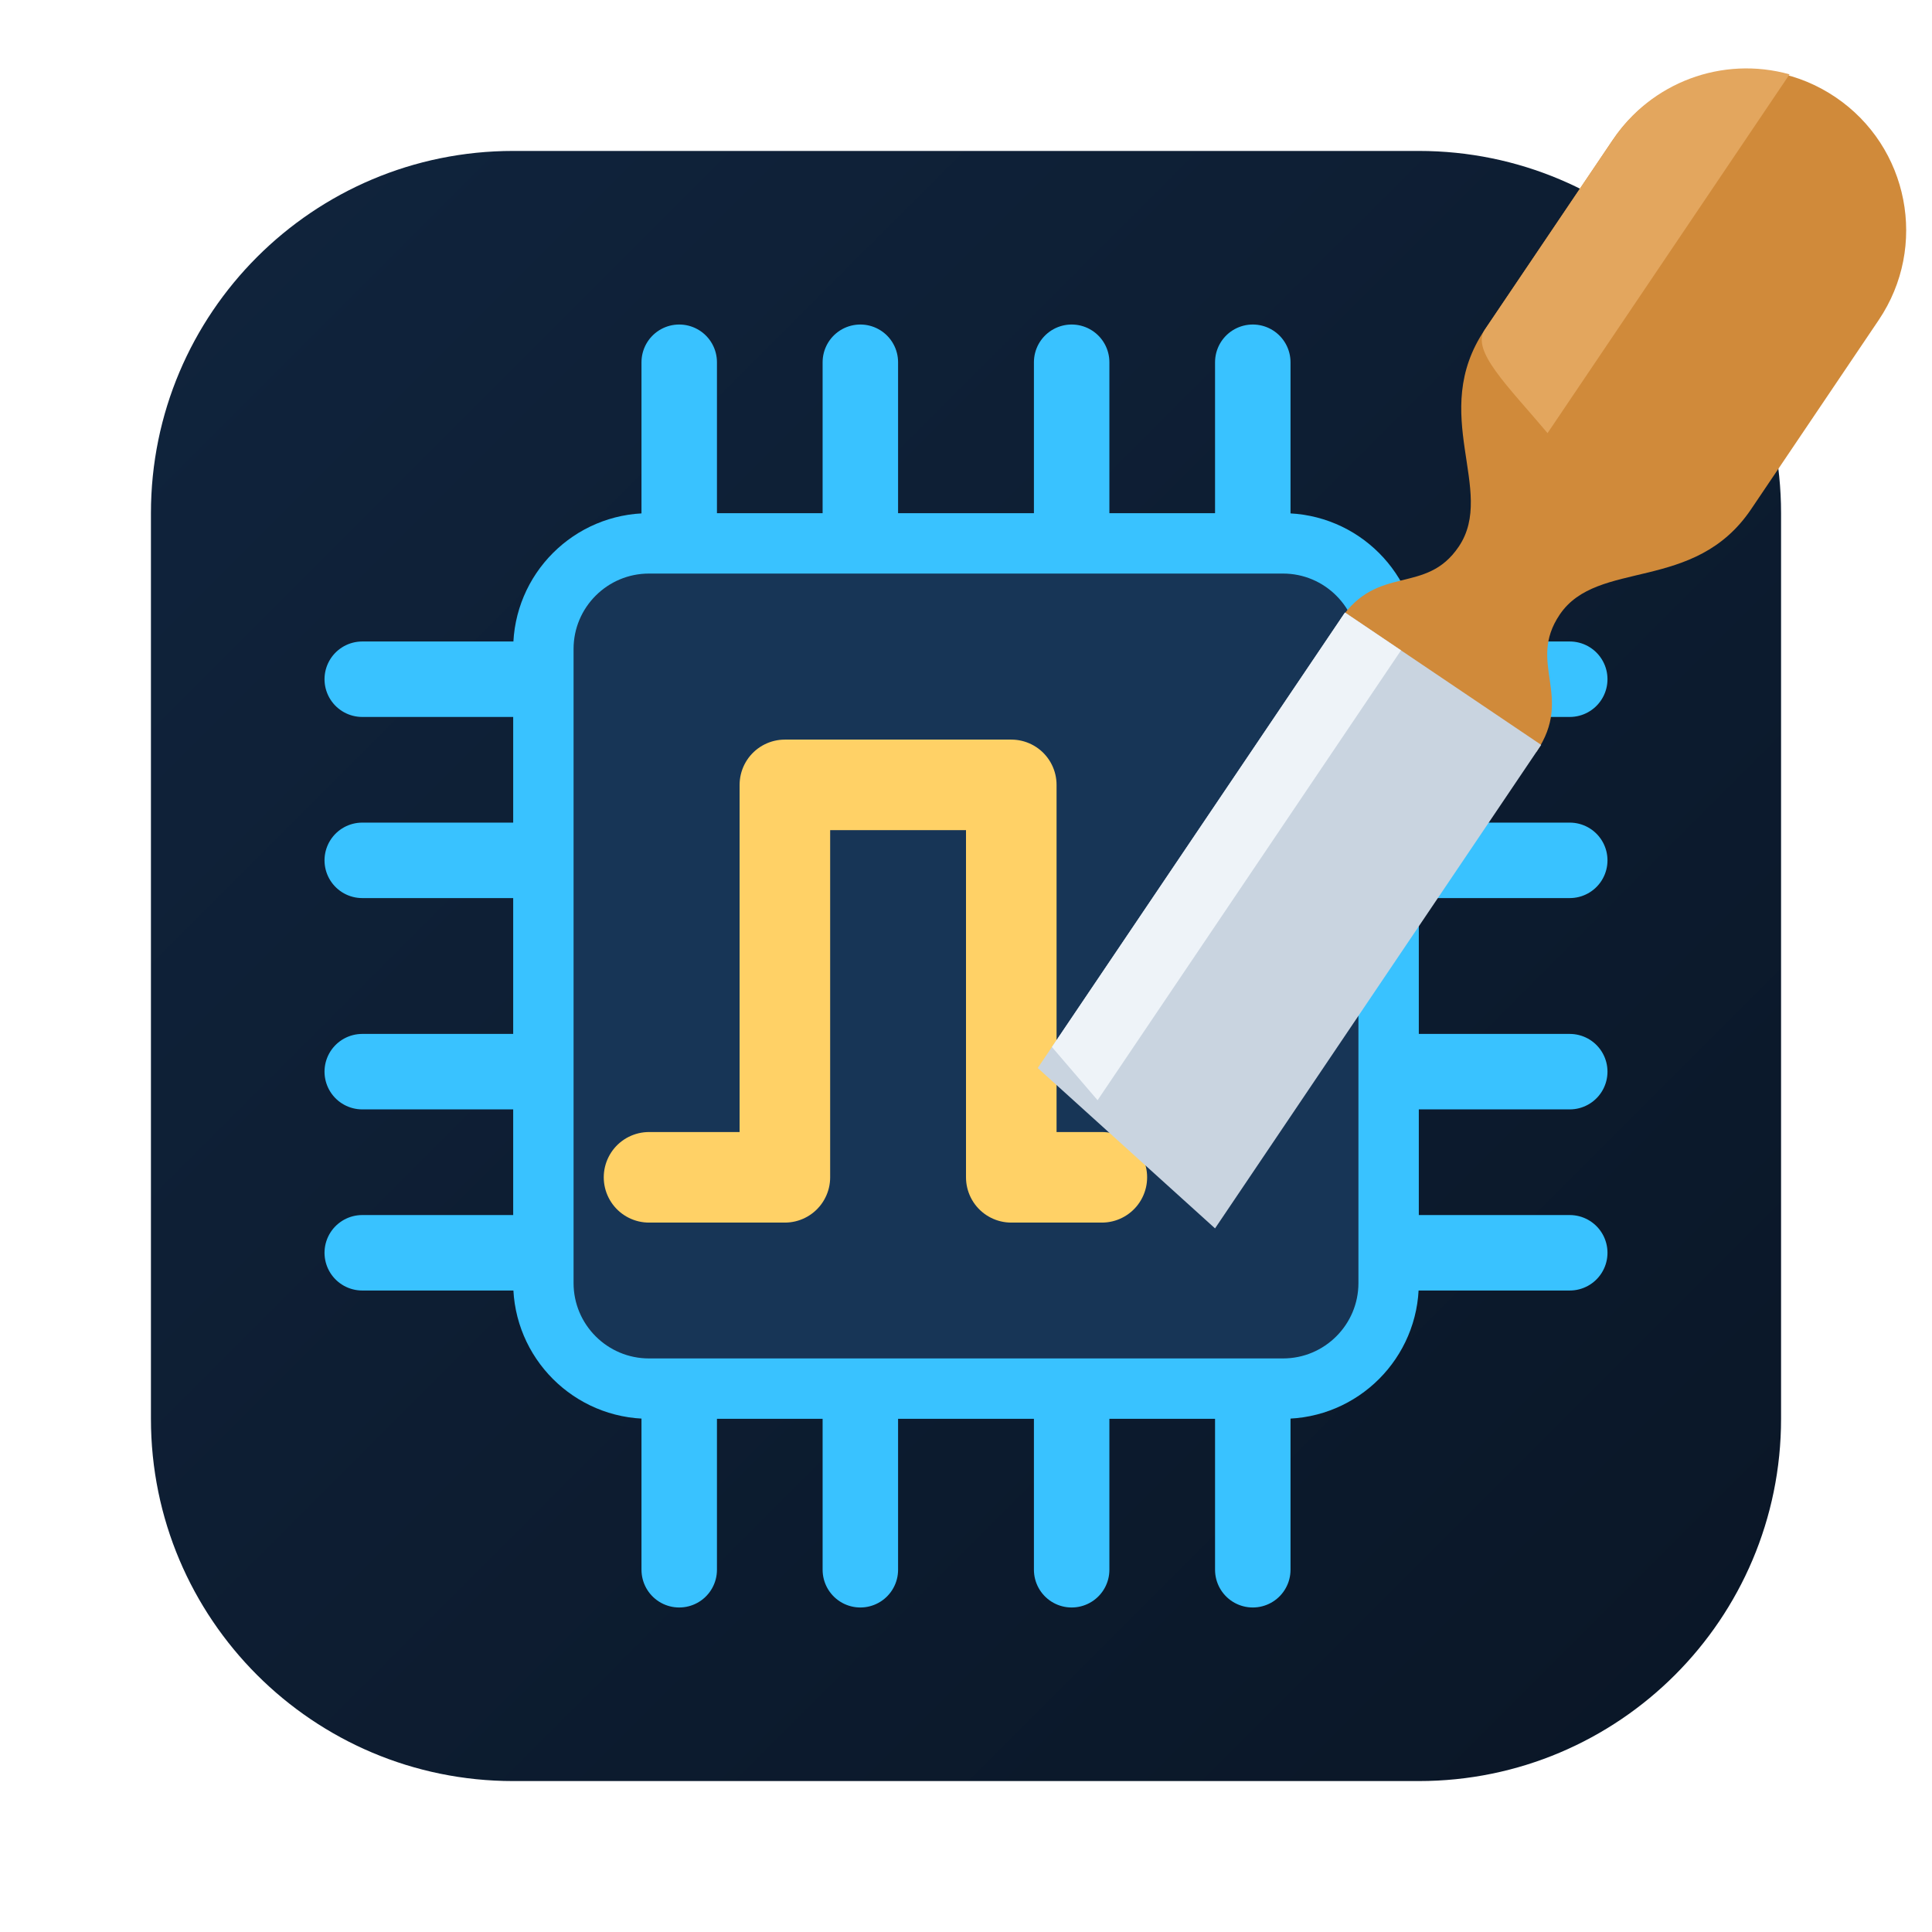
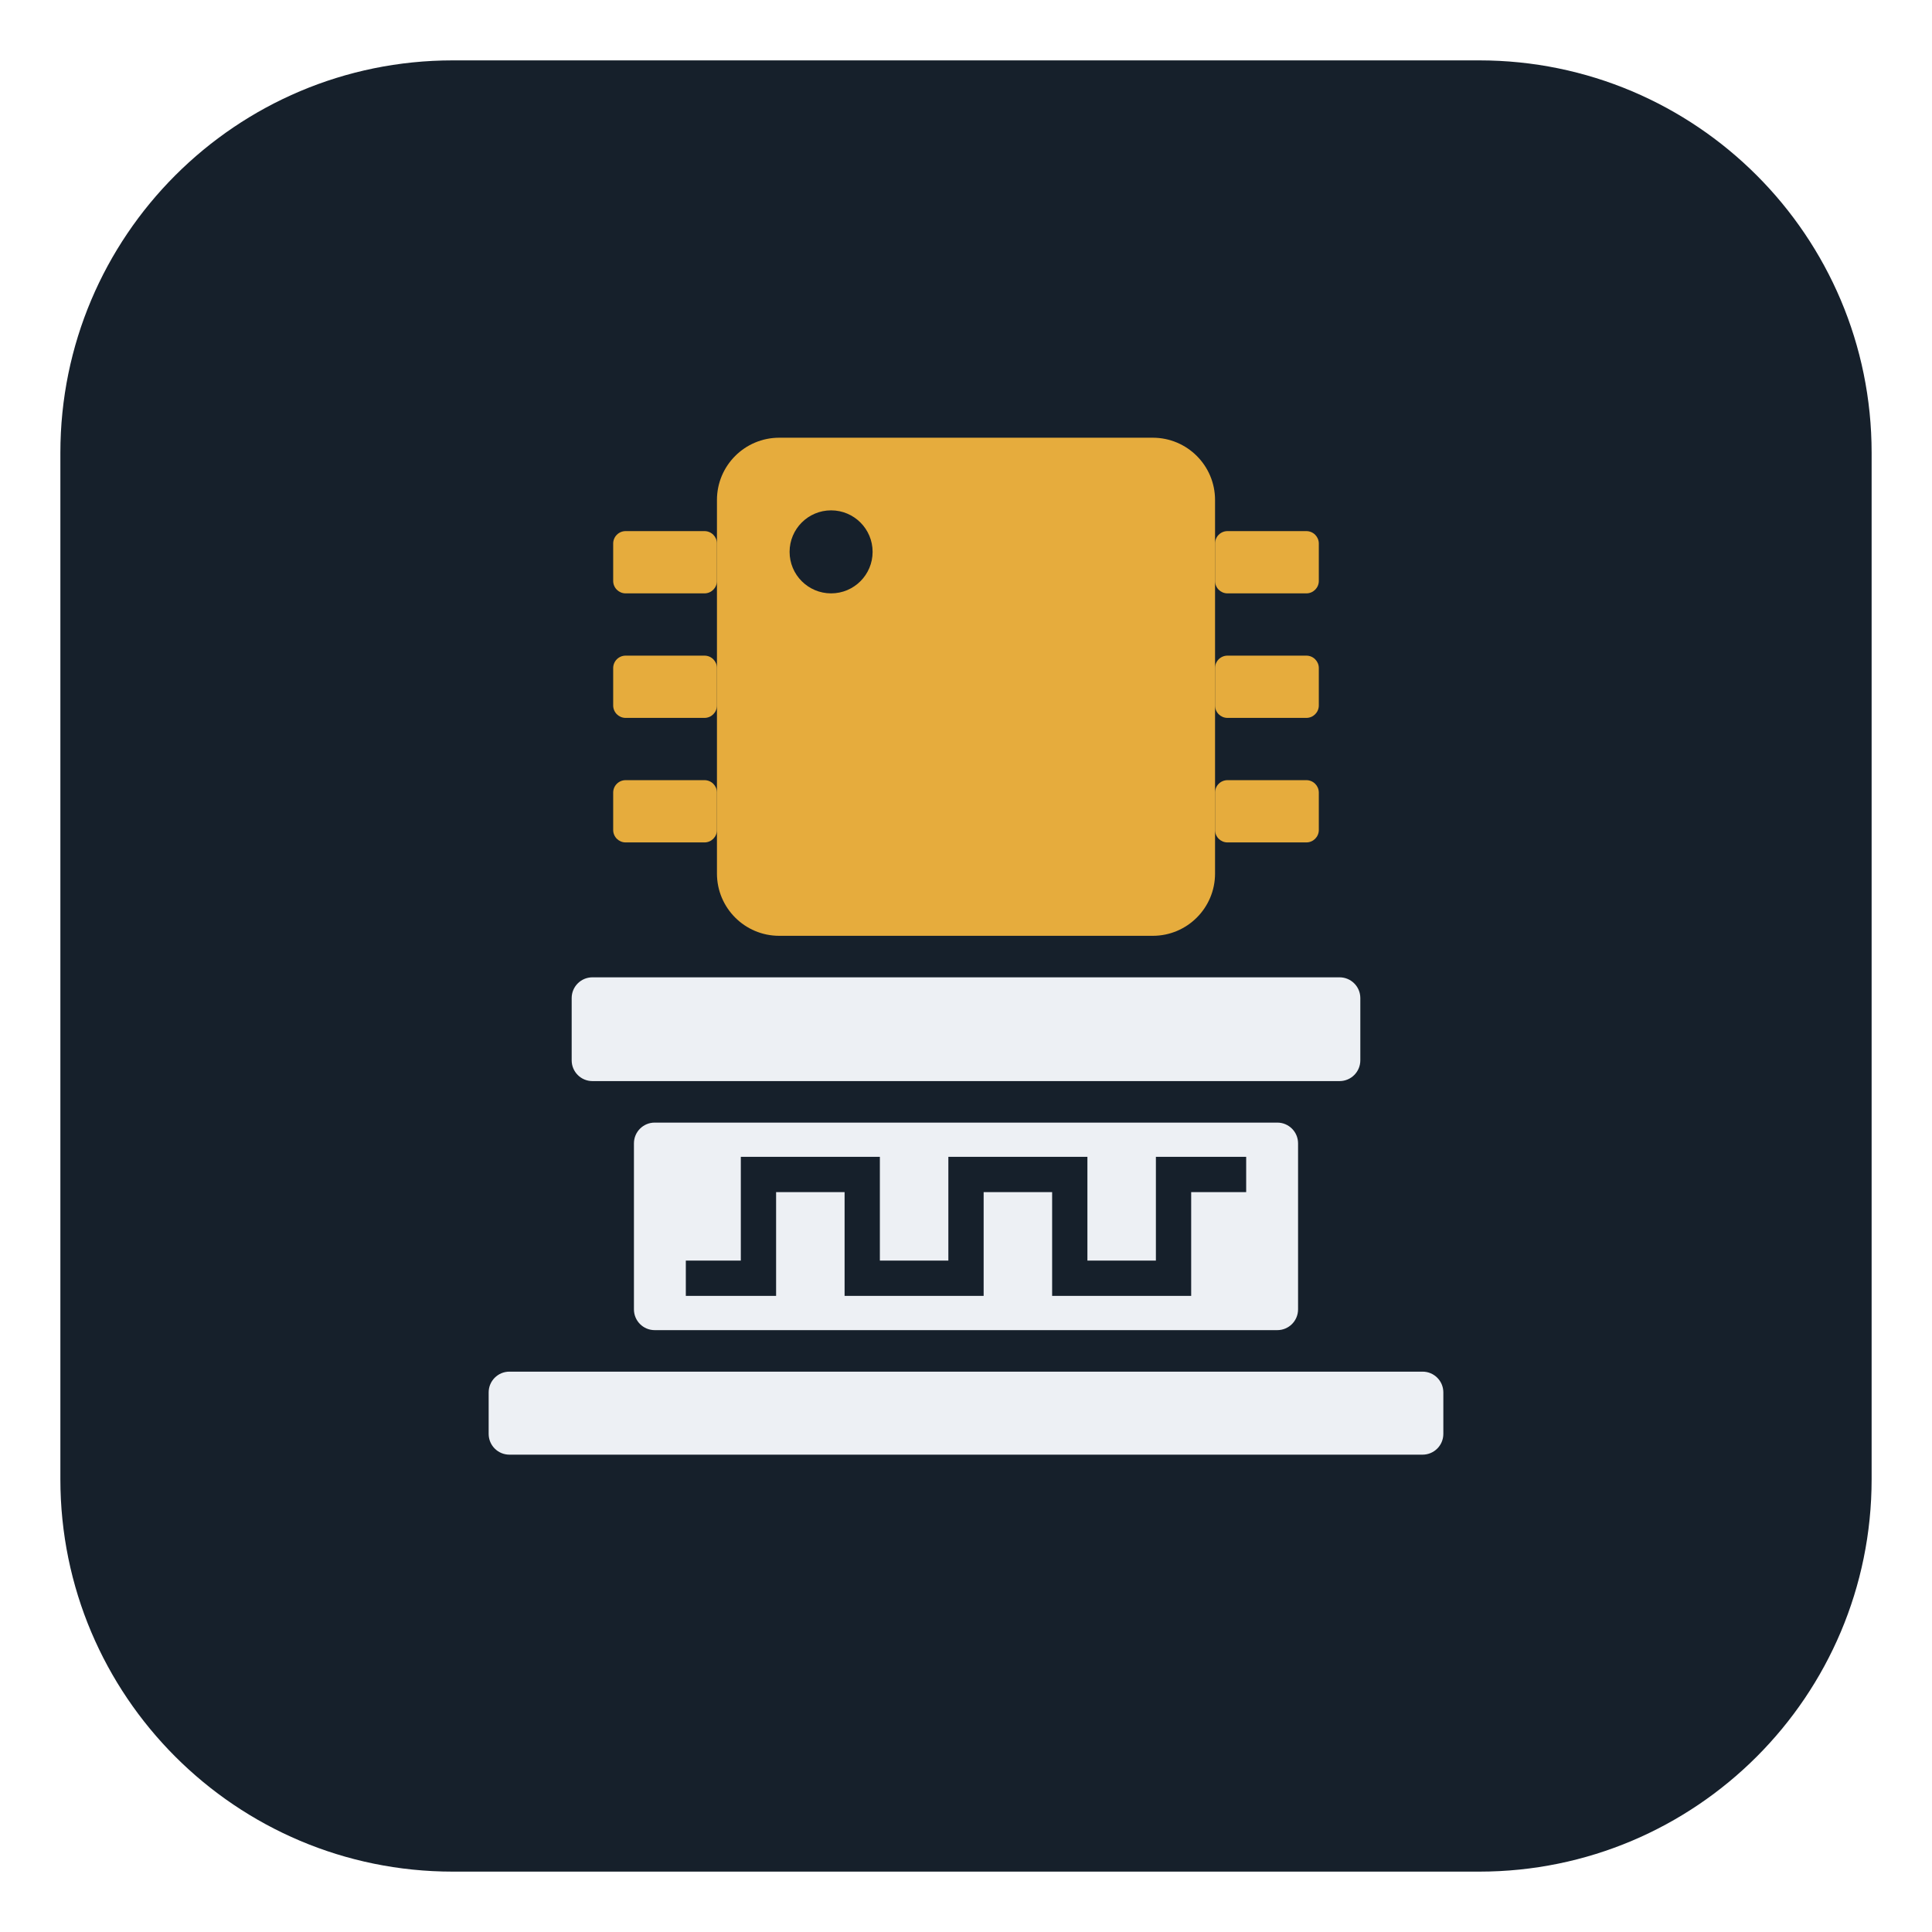
- <svg xmlns="http://www.w3.org/2000/svg" width="128" height="128" viewBox="0 0 128 128">
-   <defs>
-     <linearGradient id="bg" x1="0" y1="0" x2="1" y2="1">
-       <stop offset="0" stop-color="#10243d" />
-       <stop offset="1" stop-color="#0a1626" />
-     </linearGradient>
-   </defs>
-   <rect x="10" y="10" width="108" height="108" rx="24" fill="url(#bg)" />
-   <path stroke="#39c2ff" stroke-width="5" stroke-linecap="round" d="M45 24v12M57 24v12M71 24v12M83 24v12M45 92v12M57 92v12M71 92v12M83 92v12M24 45h12M24 57h12M24 71h12M24 83h12M92 45h12M92 57h12M92 71h12M92 83h12" />
-   <rect x="36" y="36" width="56" height="56" rx="7" fill="#173556" stroke="#39c2ff" stroke-width="4" />
-   <path d="M43 78h9V52h15v26h6" fill="none" stroke="#ffd166" stroke-width="6" stroke-linejoin="round" stroke-linecap="round" />
-   <g transform="translate(74,77) rotate(-56) scale(1.12)">
-     <path d="M34,-7 C38,-7 38,-3.6 41.5,-3.6 C45.5,-3.6 47,-9.5 53,-9.5 H66.5 A9.5,9.5 0 0 1 66.5,9.5 H53 C47,9.5 45.5,3.6 41.5,3.6 C38,3.6 38,7 34,7 Z" fill="#d08a3a" />
-     <path d="M53,-9.5 H66.5 A9.5,9.5 0 0 1 75.6,-3 H50 C51,-6.5 51.5,-9.5 53,-9.5 Z" fill="#e3a65e" />
-     <polygon points="2,-7 34.5,-7 34.5,7 0,7" fill="#c9d4e0" />
-     <polygon points="3.5,-7 34.5,-7 34.5,-3 2.4,-3" fill="#eef3f8" />
+ <svg xmlns="http://www.w3.org/2000/svg" width="128" height="128" viewBox="0 0 128 128" role="img">
+   <rect x="4" y="4" width="120" height="120" rx="26" fill="#16202b" />
+   <g transform="translate(20 18) scale(1.375)">
+     <g fill="#e6ac3d">
+       <rect x="15" y="12.5" width="5" height="3" rx="0.6" />
+       <rect x="44" y="12.5" width="5" height="3" rx="0.6" />
+       <rect x="15" y="18.5" width="5" height="3" rx="0.6" />
+       <rect x="44" y="18.5" width="5" height="3" rx="0.6" />
+       <rect x="15" y="24.5" width="5" height="3" rx="0.6" />
+       <rect x="44" y="24.5" width="5" height="3" rx="0.6" />
+       <rect x="20" y="8" width="24" height="24" rx="3" />
+     </g>
+     <circle cx="25.5" cy="13.5" r="2" fill="#16202b" />
+     <g fill="#edf0f4">
+       <rect x="13" y="34" width="38" height="5" rx="1" />
+       <path fill-rule="evenodd" d="M17 41H47A1 1 0 0 1 48 42V50A1 1 0 0 1 47 51H17A1 1 0 0 1 16 50V42A1 1 0 0 1 17 41ZM18.5 49.35L22.85 49.35L22.85 44.35L26.15 44.35L26.15 49.35L32.85 49.35L32.85 44.35L36.15 44.35L36.15 49.35L42.85 49.35L42.85 44.35L45.5 44.35L45.5 42.65L41.15 42.65L41.15 47.65L37.85 47.65L37.85 42.65L31.15 42.65L31.15 47.65L27.85 47.65L27.85 42.65L21.15 42.65L21.15 47.65L18.5 47.65Z" />
+       <rect x="9" y="53" width="46" height="4" rx="1" />
+     </g>
  </g>
</svg>
